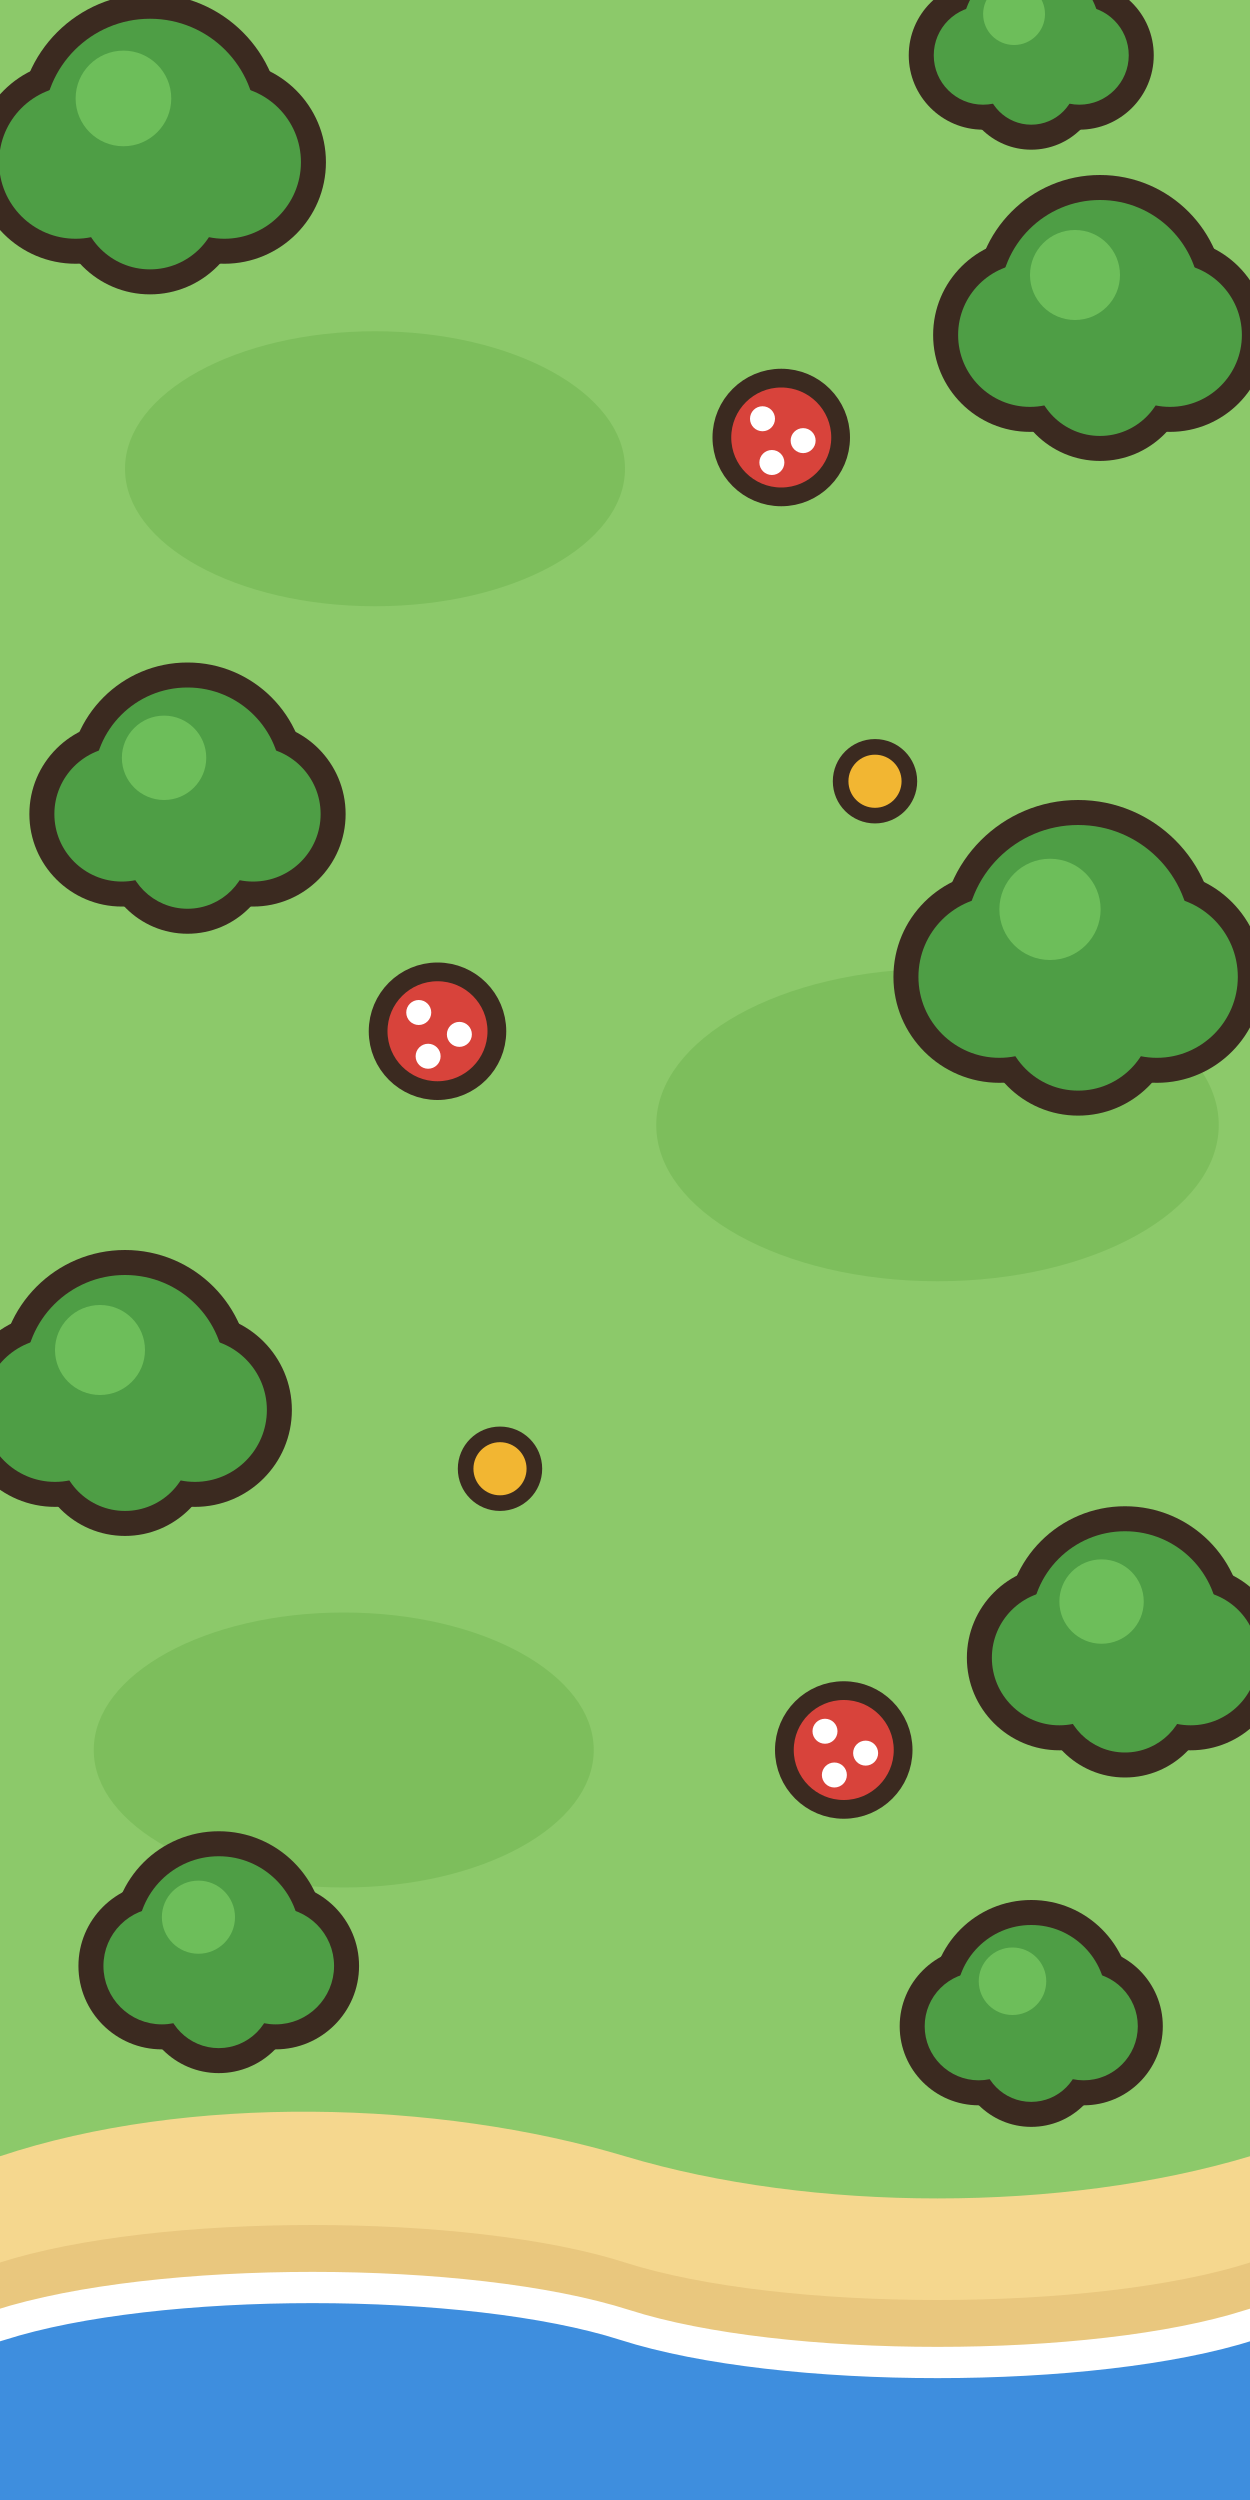
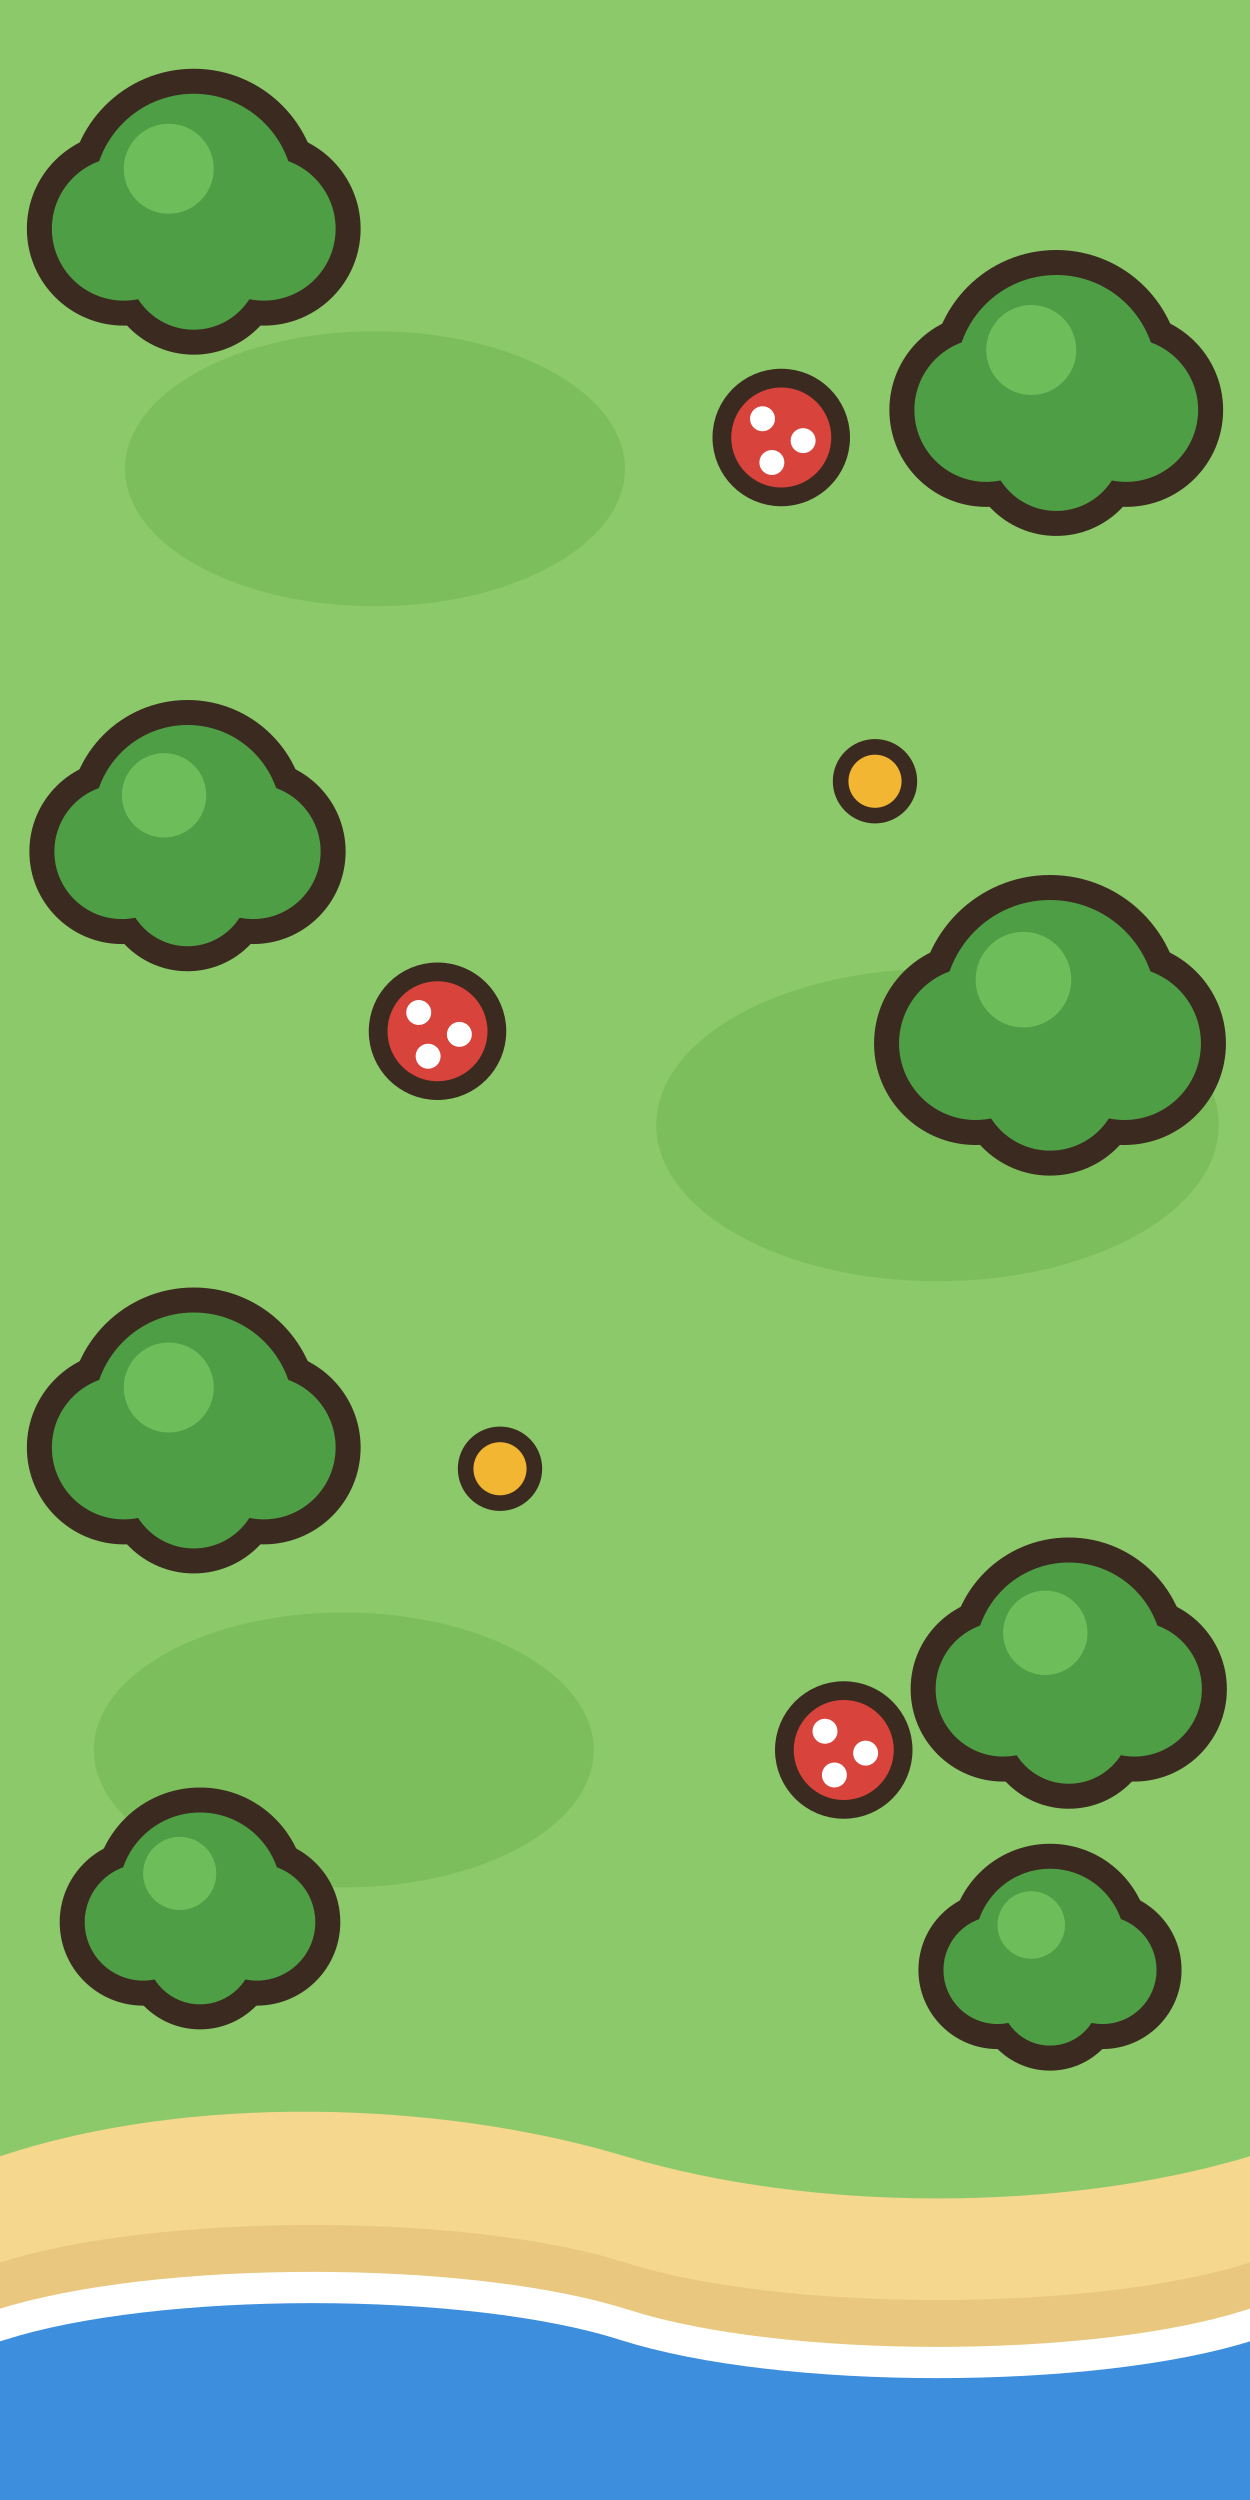
<svg xmlns="http://www.w3.org/2000/svg" viewBox="0 0 400 800" width="400" height="800" preserveAspectRatio="xMidYMid slice">
  <rect x="0" y="0" width="400" height="800" fill="#8CC96A" />
  <ellipse cx="120" cy="150" rx="80" ry="44" fill="#7DBE5C" />
  <ellipse cx="300" cy="360" rx="90" ry="50" fill="#7DBE5C" />
  <ellipse cx="110" cy="560" rx="80" ry="44" fill="#7DBE5C" />
  <path d="M0 690 C60 670, 140 672, 200 690 C260 708, 340 708, 400 690 L400 800 L0 800 Z" fill="#F5D78E" />
  <path d="M0 724 C50 708, 150 708, 200 724 C250 740, 350 740, 400 724 L400 800 L0 800 Z" fill="#E9C77E" />
  <path d="M0 744 C50 728, 150 728, 200 744 C250 760, 350 760, 400 744 L400 800 L0 800 Z" fill="#3E8EDE" />
  <path d="M-400 744 C-350 728, -250 728, -200 744 C-150 760, -50 760, 0 744 C50 728, 150 728, 200 744 C250 760, 350 760, 400 744 C450 728, 550 728, 600 744 C650 760, 750 760, 800 744" fill="none" stroke="#FFFFFF" stroke-width="10" />
-   <ellipse cx="53.1" cy="50.2" rx="39.1" ry="34.0" fill="#3B2A20" fill-opacity="0.12" />
-   <circle cx="48.0" cy="40.0" r="42.0" fill="#3B2A20" />
-   <circle cx="24.2" cy="51.9" r="32.5" fill="#3B2A20" />
-   <circle cx="71.8" cy="51.9" r="32.5" fill="#3B2A20" />
-   <circle cx="48.0" cy="63.8" r="30.4" fill="#3B2A20" />
-   <circle cx="48.0" cy="40.0" r="34.0" fill="#4E9E45" />
-   <circle cx="24.2" cy="51.9" r="24.5" fill="#4E9E45" />
-   <circle cx="71.8" cy="51.9" r="24.5" fill="#4E9E45" />
-   <circle cx="48.0" cy="63.8" r="22.4" fill="#4E9E45" />
-   <circle cx="39.5" cy="31.5" r="15.3" fill="#6DBE5A" />
-   <ellipse cx="356.8" cy="105.6" rx="36.8" ry="32.0" fill="#3B2A20" fill-opacity="0.12" />
-   <circle cx="352.0" cy="96.0" r="40.0" fill="#3B2A20" />
-   <circle cx="329.6" cy="107.2" r="31.0" fill="#3B2A20" />
-   <circle cx="374.4" cy="107.2" r="31.0" fill="#3B2A20" />
-   <circle cx="352.0" cy="118.4" r="29.1" fill="#3B2A20" />
-   <circle cx="352.0" cy="96.0" r="32.0" fill="#4E9E45" />
-   <circle cx="329.6" cy="107.2" r="23.0" fill="#4E9E45" />
-   <circle cx="374.4" cy="107.2" r="23.0" fill="#4E9E45" />
-   <circle cx="352.0" cy="118.4" r="21.1" fill="#4E9E45" />
-   <circle cx="344.0" cy="88.0" r="14.4" fill="#6DBE5A" />
-   <ellipse cx="64.5" cy="259.0" rx="34.5" ry="30.0" fill="#3B2A20" fill-opacity="0.12" />
-   <circle cx="60.0" cy="250.0" r="38.0" fill="#3B2A20" />
-   <circle cx="39.0" cy="260.5" r="29.6" fill="#3B2A20" />
-   <circle cx="81.0" cy="260.5" r="29.6" fill="#3B2A20" />
-   <circle cx="60.0" cy="271.0" r="27.8" fill="#3B2A20" />
-   <circle cx="60.0" cy="250.0" r="30.0" fill="#4E9E45" />
-   <circle cx="39.0" cy="260.5" r="21.6" fill="#4E9E45" />
-   <circle cx="81.0" cy="260.5" r="21.6" fill="#4E9E45" />
-   <circle cx="60.0" cy="271.0" r="19.8" fill="#4E9E45" />
-   <circle cx="52.5" cy="242.5" r="13.5" fill="#6DBE5A" />
-   <ellipse cx="350.4" cy="310.8" rx="41.4" ry="36.0" fill="#3B2A20" fill-opacity="0.12" />
-   <circle cx="345.0" cy="300.0" r="44.0" fill="#3B2A20" />
-   <circle cx="319.8" cy="312.6" r="33.9" fill="#3B2A20" />
-   <circle cx="370.2" cy="312.6" r="33.9" fill="#3B2A20" />
-   <circle cx="345.0" cy="325.2" r="31.8" fill="#3B2A20" />
-   <circle cx="345.0" cy="300.0" r="36.0" fill="#4E9E45" />
-   <circle cx="319.8" cy="312.6" r="25.9" fill="#4E9E45" />
-   <circle cx="370.2" cy="312.6" r="25.9" fill="#4E9E45" />
-   <circle cx="345.0" cy="325.2" r="23.8" fill="#4E9E45" />
-   <circle cx="336.0" cy="291.0" r="16.2" fill="#6DBE5A" />
-   <ellipse cx="44.8" cy="449.6" rx="36.8" ry="32.0" fill="#3B2A20" fill-opacity="0.12" />
-   <circle cx="40.0" cy="440.0" r="40.0" fill="#3B2A20" />
-   <circle cx="17.6" cy="451.2" r="31.0" fill="#3B2A20" />
-   <circle cx="62.4" cy="451.2" r="31.0" fill="#3B2A20" />
-   <circle cx="40.0" cy="462.4" r="29.1" fill="#3B2A20" />
-   <circle cx="40.0" cy="440.0" r="32.0" fill="#4E9E45" />
-   <circle cx="17.6" cy="451.2" r="23.0" fill="#4E9E45" />
-   <circle cx="62.4" cy="451.2" r="23.0" fill="#4E9E45" />
-   <circle cx="40.0" cy="462.4" r="21.1" fill="#4E9E45" />
-   <circle cx="32.0" cy="432.0" r="14.4" fill="#6DBE5A" />
-   <ellipse cx="364.5" cy="529.0" rx="34.5" ry="30.0" fill="#3B2A20" fill-opacity="0.12" />
-   <circle cx="360.0" cy="520.0" r="38.0" fill="#3B2A20" />
-   <circle cx="339.0" cy="530.5" r="29.6" fill="#3B2A20" />
-   <circle cx="381.0" cy="530.5" r="29.6" fill="#3B2A20" />
-   <circle cx="360.0" cy="541.0" r="27.8" fill="#3B2A20" />
-   <circle cx="360.0" cy="520.0" r="30.0" fill="#4E9E45" />
-   <circle cx="339.0" cy="530.5" r="21.6" fill="#4E9E45" />
-   <circle cx="381.0" cy="530.5" r="21.6" fill="#4E9E45" />
-   <circle cx="360.0" cy="541.0" r="19.8" fill="#4E9E45" />
-   <circle cx="352.5" cy="512.5" r="13.5" fill="#6DBE5A" />
-   <ellipse cx="73.9" cy="627.8" rx="29.9" ry="26.0" fill="#3B2A20" fill-opacity="0.12" />
-   <circle cx="70.0" cy="620.0" r="34.0" fill="#3B2A20" />
-   <circle cx="51.8" cy="629.1" r="26.7" fill="#3B2A20" />
-   <circle cx="88.2" cy="629.1" r="26.7" fill="#3B2A20" />
-   <circle cx="70.0" cy="638.2" r="25.2" fill="#3B2A20" />
-   <circle cx="70.0" cy="620.0" r="26.0" fill="#4E9E45" />
-   <circle cx="51.8" cy="629.1" r="18.7" fill="#4E9E45" />
-   <circle cx="88.2" cy="629.1" r="18.7" fill="#4E9E45" />
-   <circle cx="70.0" cy="638.2" r="17.2" fill="#4E9E45" />
-   <circle cx="63.5" cy="613.5" r="11.7" fill="#6DBE5A" />
-   <ellipse cx="333.6" cy="647.2" rx="27.6" ry="24.0" fill="#3B2A20" fill-opacity="0.12" />
-   <circle cx="330.0" cy="640.0" r="32.0" fill="#3B2A20" />
-   <circle cx="313.2" cy="648.4" r="25.3" fill="#3B2A20" />
-   <circle cx="346.8" cy="648.4" r="25.3" fill="#3B2A20" />
-   <circle cx="330.0" cy="656.8" r="23.8" fill="#3B2A20" />
-   <circle cx="330.0" cy="640.0" r="24.0" fill="#4E9E45" />
-   <circle cx="313.2" cy="648.4" r="17.3" fill="#4E9E45" />
-   <circle cx="346.8" cy="648.4" r="17.3" fill="#4E9E45" />
-   <circle cx="330.0" cy="656.8" r="15.8" fill="#4E9E45" />
-   <circle cx="324.0" cy="634.0" r="10.8" fill="#6DBE5A" />
-   <ellipse cx="333.3" cy="16.6" rx="25.3" ry="22.0" fill="#3B2A20" fill-opacity="0.12" />
-   <circle cx="330.0" cy="10.0" r="30.0" fill="#3B2A20" />
-   <circle cx="314.6" cy="17.7" r="23.8" fill="#3B2A20" />
-   <circle cx="345.4" cy="17.7" r="23.8" fill="#3B2A20" />
-   <circle cx="330.0" cy="25.4" r="22.5" fill="#3B2A20" />
-   <circle cx="330.0" cy="10.0" r="22.0" fill="#4E9E45" />
-   <circle cx="314.6" cy="17.7" r="15.8" fill="#4E9E45" />
-   <circle cx="345.4" cy="17.7" r="15.8" fill="#4E9E45" />
-   <circle cx="330.0" cy="25.4" r="14.5" fill="#4E9E45" />
-   <circle cx="324.5" cy="4.5" r="9.9" fill="#6DBE5A" />
+   <ellipse cx="66.8" cy="71.6" rx="36.8" ry="32.0" fill="#3B2A20" fill-opacity="0.12" />
+   <circle cx="62.0" cy="62.0" r="40.0" fill="#3B2A20" />
+   <circle cx="39.6" cy="73.2" r="31.0" fill="#3B2A20" />
+   <circle cx="84.4" cy="73.2" r="31.0" fill="#3B2A20" />
+   <circle cx="62.0" cy="84.4" r="29.1" fill="#3B2A20" />
+   <circle cx="62.0" cy="62.0" r="32.0" fill="#4E9E45" />
+   <circle cx="39.6" cy="73.2" r="23.0" fill="#4E9E45" />
+   <circle cx="84.4" cy="73.2" r="23.0" fill="#4E9E45" />
+   <circle cx="62.0" cy="84.4" r="21.1" fill="#4E9E45" />
+   <circle cx="54.0" cy="54.0" r="14.4" fill="#6DBE5A" />
+   <ellipse cx="342.8" cy="129.6" rx="36.8" ry="32.0" fill="#3B2A20" fill-opacity="0.12" />
+   <circle cx="338.0" cy="120.0" r="40.0" fill="#3B2A20" />
+   <circle cx="315.6" cy="131.2" r="31.0" fill="#3B2A20" />
+   <circle cx="360.4" cy="131.2" r="31.0" fill="#3B2A20" />
+   <circle cx="338.0" cy="142.4" r="29.1" fill="#3B2A20" />
+   <circle cx="338.0" cy="120.0" r="32.0" fill="#4E9E45" />
+   <circle cx="315.6" cy="131.2" r="23.0" fill="#4E9E45" />
+   <circle cx="360.4" cy="131.2" r="23.0" fill="#4E9E45" />
+   <circle cx="338.0" cy="142.4" r="21.1" fill="#4E9E45" />
+   <circle cx="330.0" cy="112.0" r="14.4" fill="#6DBE5A" />
+   <ellipse cx="64.5" cy="271.0" rx="34.5" ry="30.0" fill="#3B2A20" fill-opacity="0.12" />
+   <circle cx="60.0" cy="262.0" r="38.0" fill="#3B2A20" />
+   <circle cx="39.0" cy="272.5" r="29.6" fill="#3B2A20" />
+   <circle cx="81.0" cy="272.5" r="29.6" fill="#3B2A20" />
+   <circle cx="60.0" cy="283.0" r="27.8" fill="#3B2A20" />
+   <circle cx="60.0" cy="262.0" r="30.0" fill="#4E9E45" />
+   <circle cx="39.0" cy="272.5" r="21.6" fill="#4E9E45" />
+   <circle cx="81.0" cy="272.5" r="21.6" fill="#4E9E45" />
+   <circle cx="60.0" cy="283.0" r="19.8" fill="#4E9E45" />
+   <circle cx="52.5" cy="254.5" r="13.5" fill="#6DBE5A" />
+   <ellipse cx="341.1" cy="332.2" rx="39.1" ry="34.0" fill="#3B2A20" fill-opacity="0.12" />
+   <circle cx="336.0" cy="322.0" r="42.0" fill="#3B2A20" />
+   <circle cx="312.2" cy="333.9" r="32.5" fill="#3B2A20" />
+   <circle cx="359.8" cy="333.9" r="32.5" fill="#3B2A20" />
+   <circle cx="336.0" cy="345.8" r="30.4" fill="#3B2A20" />
+   <circle cx="336.0" cy="322.0" r="34.0" fill="#4E9E45" />
+   <circle cx="312.2" cy="333.9" r="24.5" fill="#4E9E45" />
+   <circle cx="359.8" cy="333.9" r="24.5" fill="#4E9E45" />
+   <circle cx="336.0" cy="345.8" r="22.4" fill="#4E9E45" />
+   <circle cx="327.5" cy="313.5" r="15.3" fill="#6DBE5A" />
+   <ellipse cx="66.8" cy="461.6" rx="36.8" ry="32.0" fill="#3B2A20" fill-opacity="0.12" />
+   <circle cx="62.0" cy="452.0" r="40.0" fill="#3B2A20" />
+   <circle cx="39.6" cy="463.2" r="31.0" fill="#3B2A20" />
+   <circle cx="84.4" cy="463.2" r="31.0" fill="#3B2A20" />
+   <circle cx="62.0" cy="474.4" r="29.1" fill="#3B2A20" />
+   <circle cx="62.0" cy="452.0" r="32.0" fill="#4E9E45" />
+   <circle cx="39.6" cy="463.2" r="23.0" fill="#4E9E45" />
+   <circle cx="84.4" cy="463.2" r="23.0" fill="#4E9E45" />
+   <circle cx="62.0" cy="474.4" r="21.1" fill="#4E9E45" />
+   <circle cx="54.0" cy="444.0" r="14.4" fill="#6DBE5A" />
+   <ellipse cx="346.5" cy="539.0" rx="34.5" ry="30.0" fill="#3B2A20" fill-opacity="0.12" />
+   <circle cx="342.0" cy="530.0" r="38.0" fill="#3B2A20" />
+   <circle cx="321.0" cy="540.5" r="29.6" fill="#3B2A20" />
+   <circle cx="363.0" cy="540.5" r="29.6" fill="#3B2A20" />
+   <circle cx="342.0" cy="551.0" r="27.8" fill="#3B2A20" />
+   <circle cx="342.0" cy="530.0" r="30.0" fill="#4E9E45" />
+   <circle cx="321.0" cy="540.5" r="21.6" fill="#4E9E45" />
+   <circle cx="363.0" cy="540.5" r="21.6" fill="#4E9E45" />
+   <circle cx="342.0" cy="551.0" r="19.8" fill="#4E9E45" />
+   <circle cx="334.5" cy="522.5" r="13.5" fill="#6DBE5A" />
+   <ellipse cx="67.9" cy="613.8" rx="29.9" ry="26.0" fill="#3B2A20" fill-opacity="0.12" />
+   <circle cx="64.0" cy="606.0" r="34.0" fill="#3B2A20" />
+   <circle cx="45.8" cy="615.1" r="26.7" fill="#3B2A20" />
+   <circle cx="82.2" cy="615.1" r="26.7" fill="#3B2A20" />
+   <circle cx="64.0" cy="624.2" r="25.2" fill="#3B2A20" />
+   <circle cx="64.0" cy="606.0" r="26.0" fill="#4E9E45" />
+   <circle cx="45.8" cy="615.1" r="18.7" fill="#4E9E45" />
+   <circle cx="82.2" cy="615.1" r="18.7" fill="#4E9E45" />
+   <circle cx="64.0" cy="624.2" r="17.2" fill="#4E9E45" />
+   <circle cx="57.5" cy="599.5" r="11.7" fill="#6DBE5A" />
+   <ellipse cx="339.6" cy="629.2" rx="27.6" ry="24.0" fill="#3B2A20" fill-opacity="0.12" />
+   <circle cx="336.0" cy="622.0" r="32.0" fill="#3B2A20" />
+   <circle cx="319.2" cy="630.4" r="25.3" fill="#3B2A20" />
+   <circle cx="352.8" cy="630.4" r="25.3" fill="#3B2A20" />
+   <circle cx="336.0" cy="638.8" r="23.8" fill="#3B2A20" />
+   <circle cx="336.0" cy="622.0" r="24.0" fill="#4E9E45" />
+   <circle cx="319.2" cy="630.4" r="17.3" fill="#4E9E45" />
+   <circle cx="352.8" cy="630.4" r="17.3" fill="#4E9E45" />
+   <circle cx="336.0" cy="638.8" r="15.8" fill="#4E9E45" />
+   <circle cx="330.0" cy="616.0" r="10.8" fill="#6DBE5A" />
  <circle cx="140" cy="330" r="19" fill="#D8433B" stroke="#3B2A20" stroke-width="6" />
  <circle cx="134" cy="324" r="4" fill="#FFFFFF" />
  <circle cx="147" cy="331" r="4" fill="#FFFFFF" />
  <circle cx="137" cy="338" r="4" fill="#FFFFFF" />
  <circle cx="270" cy="560" r="19" fill="#D8433B" stroke="#3B2A20" stroke-width="6" />
  <circle cx="264" cy="554" r="4" fill="#FFFFFF" />
  <circle cx="277" cy="561" r="4" fill="#FFFFFF" />
  <circle cx="267" cy="568" r="4" fill="#FFFFFF" />
  <circle cx="250" cy="140" r="19" fill="#D8433B" stroke="#3B2A20" stroke-width="6" />
  <circle cx="244" cy="134" r="4" fill="#FFFFFF" />
  <circle cx="257" cy="141" r="4" fill="#FFFFFF" />
  <circle cx="247" cy="148" r="4" fill="#FFFFFF" />
  <circle cx="160" cy="470" r="11" fill="#F2B632" stroke="#3B2A20" stroke-width="5" />
  <circle cx="280" cy="250" r="11" fill="#F2B632" stroke="#3B2A20" stroke-width="5" />
</svg>
